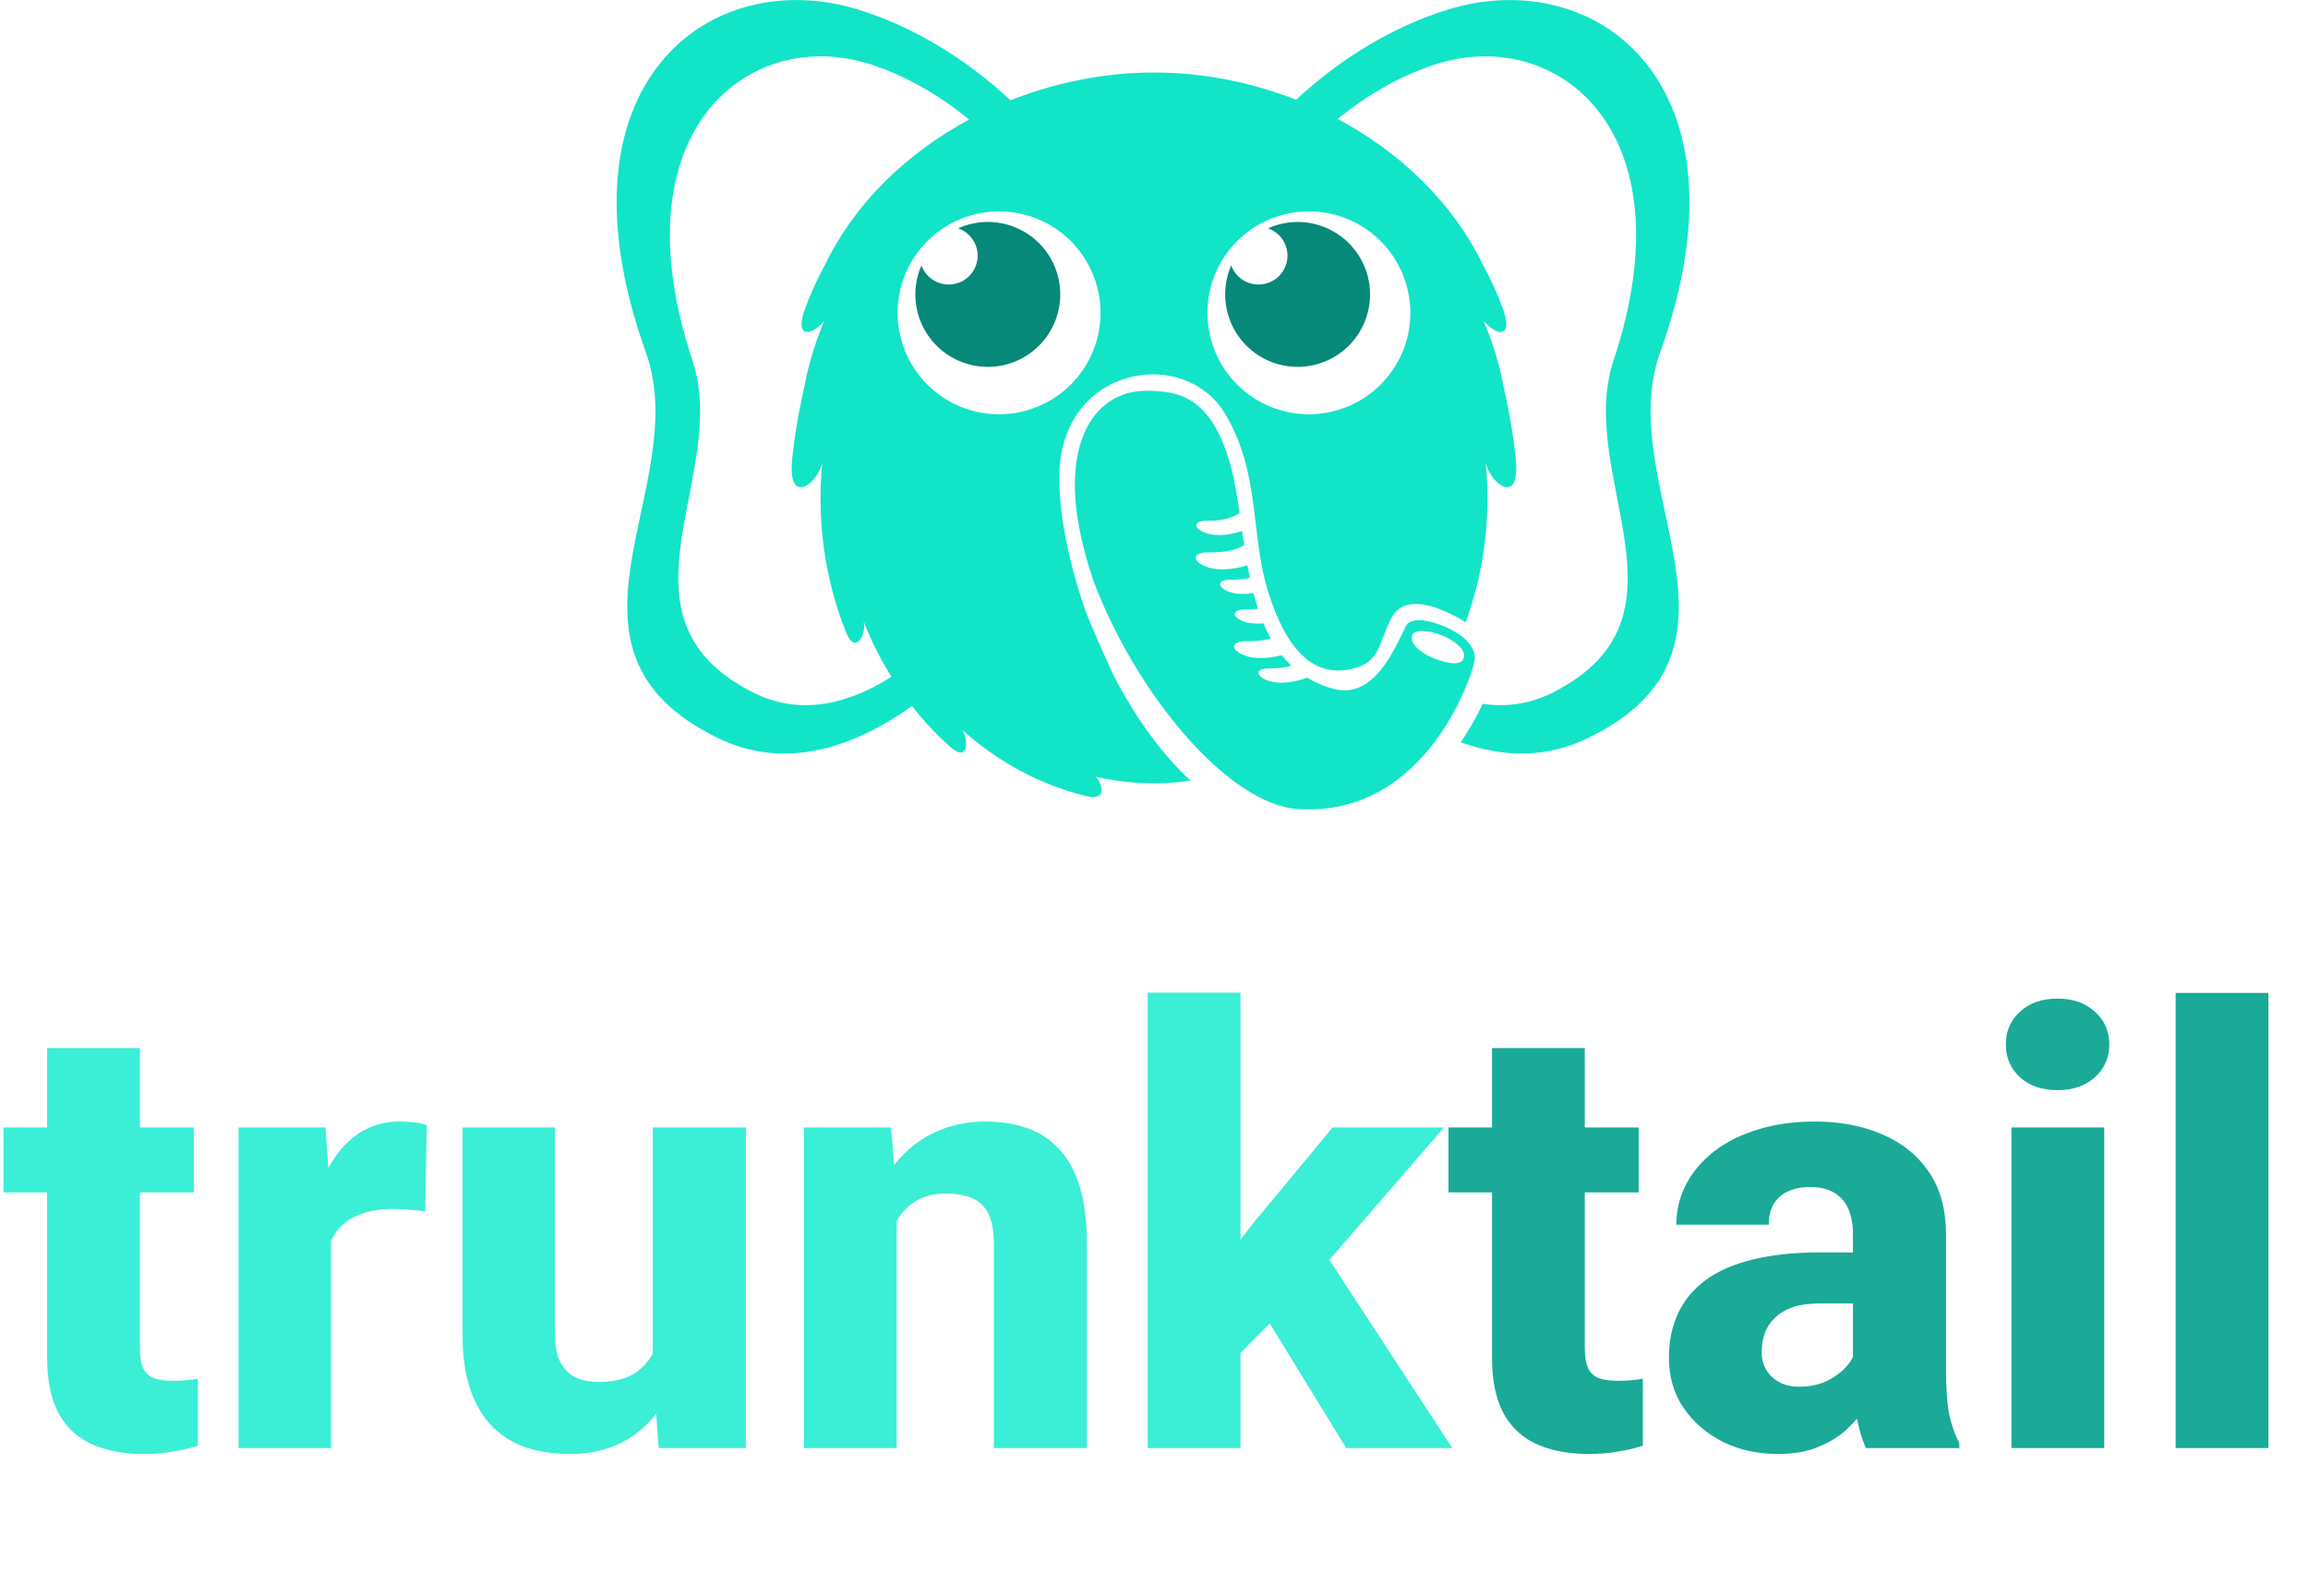
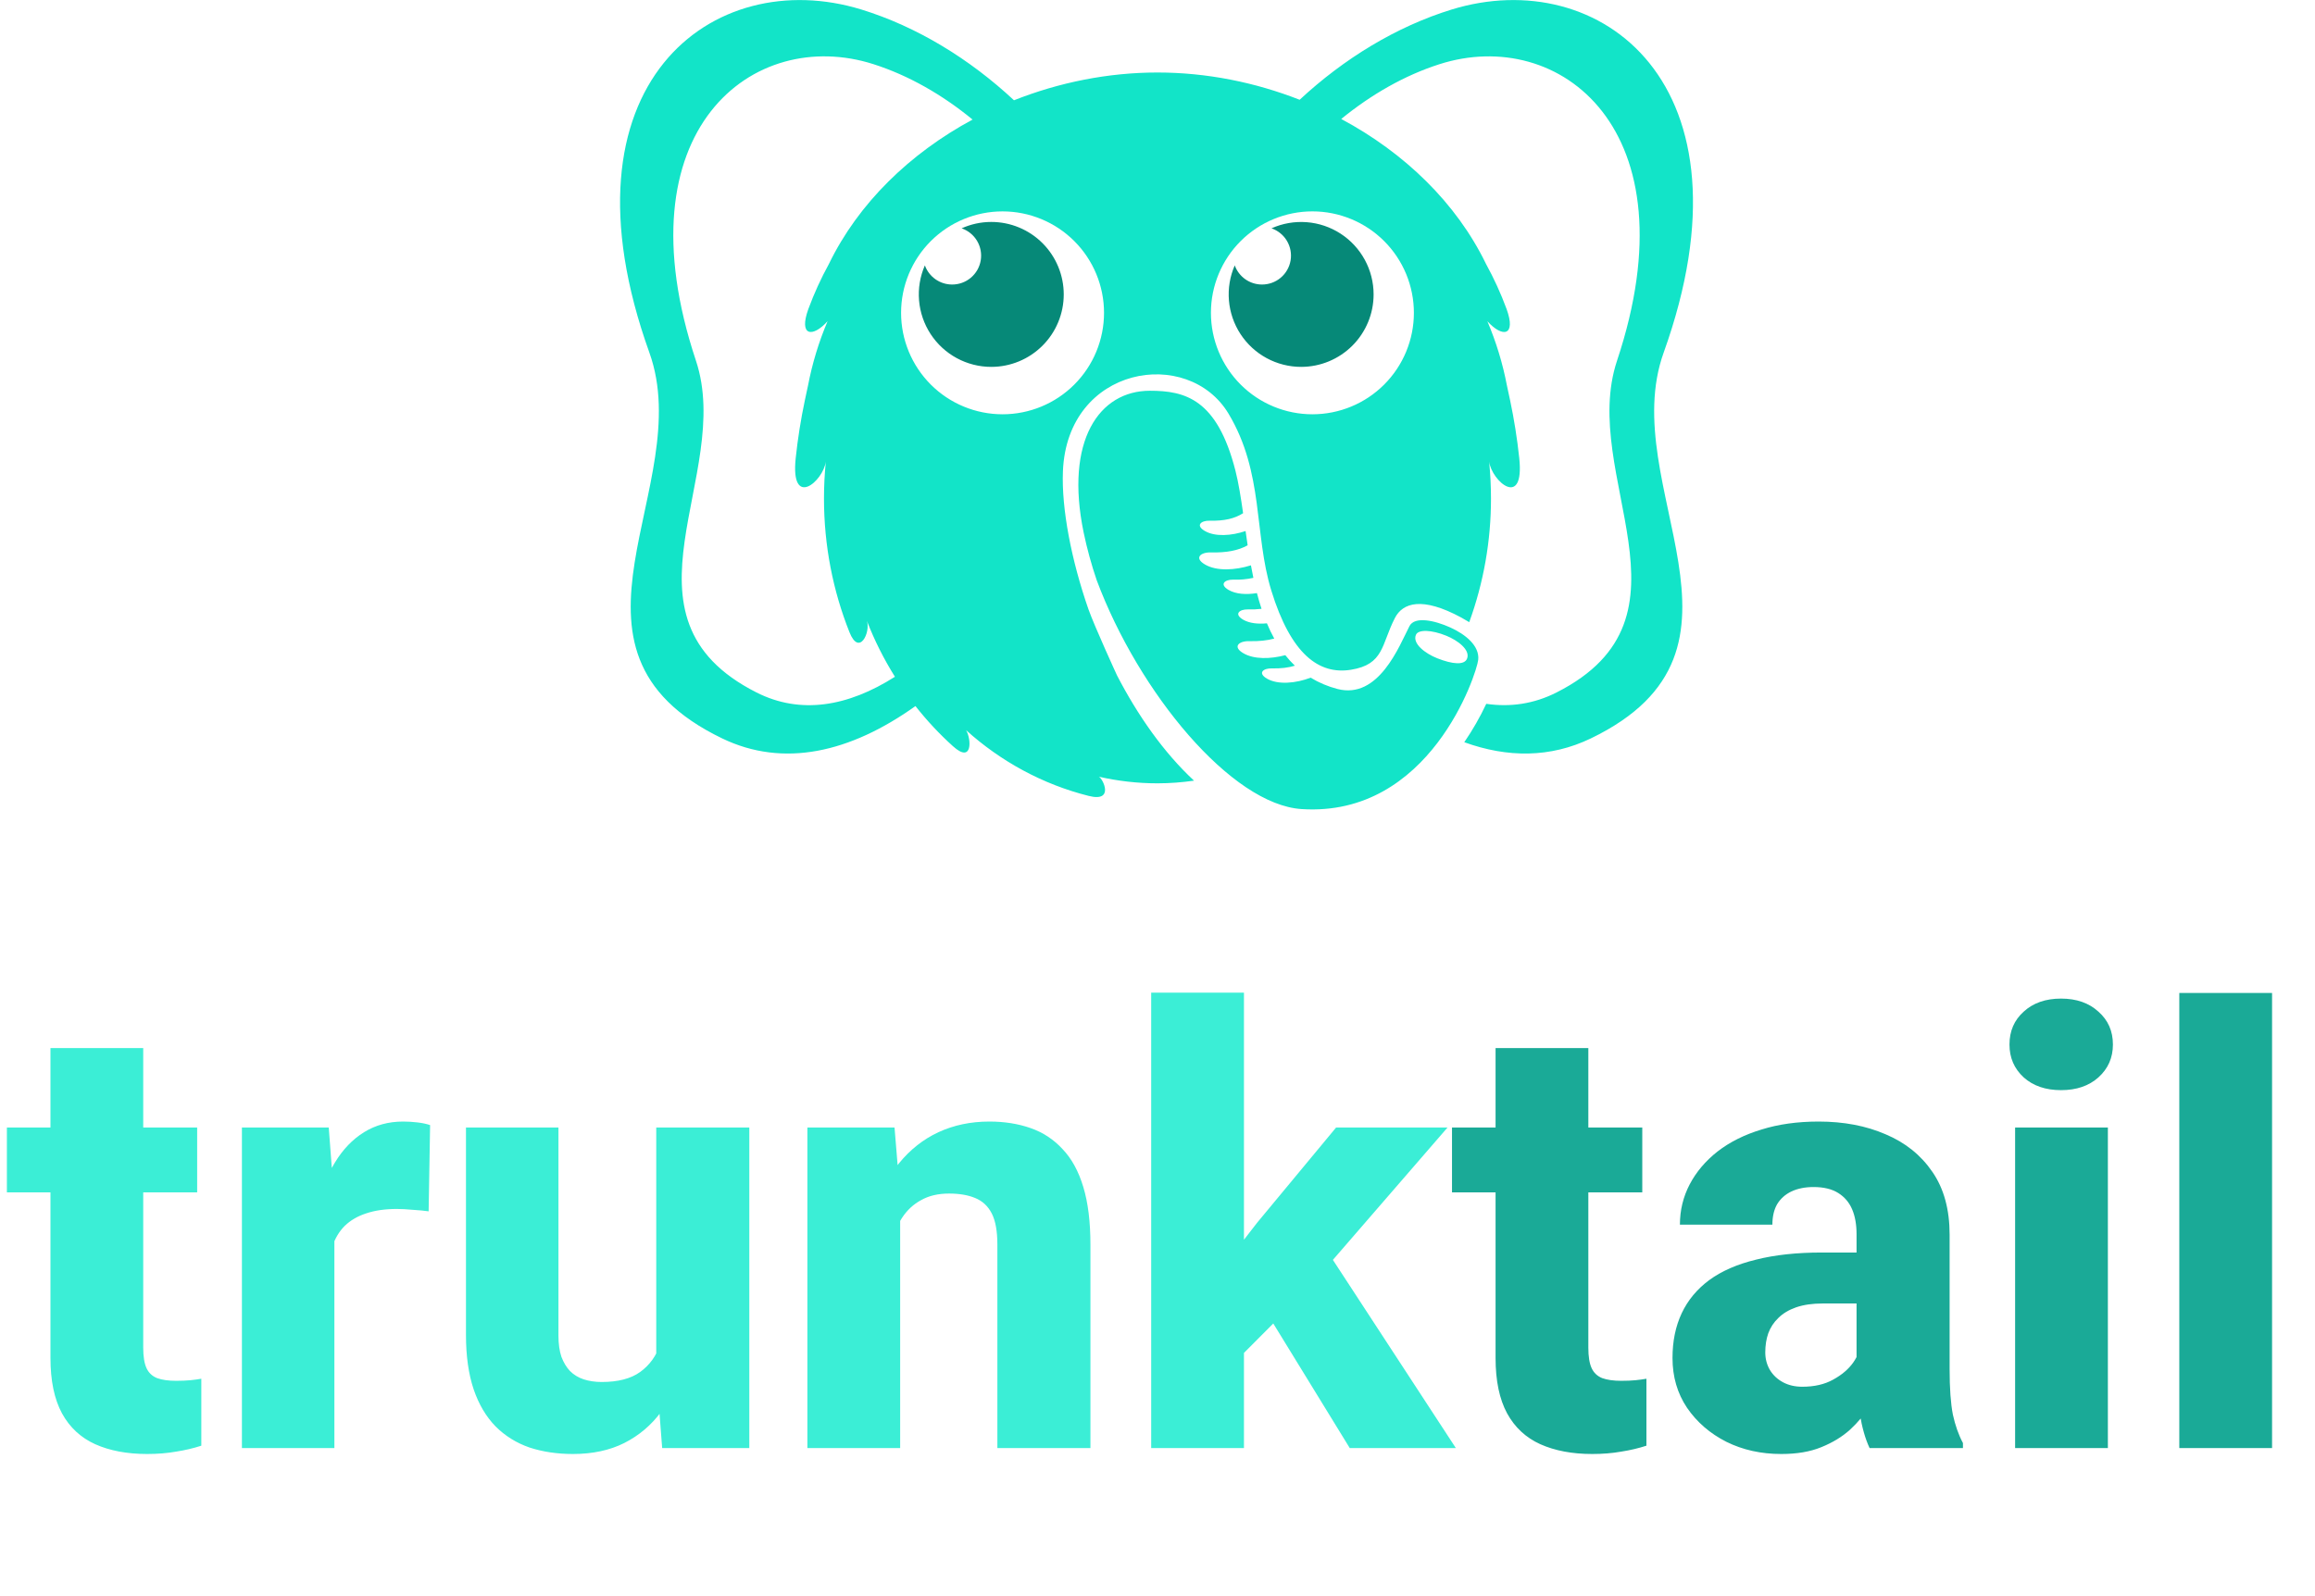
- <svg xmlns="http://www.w3.org/2000/svg" width="502" height="347" viewBox="0 0 502 347" fill="none">
+ <svg xmlns="http://www.w3.org/2000/svg" width="251" height="173" viewBox="0 0 502 347" fill="none">
  <path d="M42.152 245.262V259.377H0.773V245.262H42.152ZM10.248 227.988H30.422V293.15C30.422 295.084 30.658 296.566 31.131 297.598C31.604 298.629 32.377 299.359 33.451 299.789C34.525 300.176 35.9 300.369 37.576 300.369C38.779 300.369 39.81 300.326 40.67 300.24C41.529 300.154 42.324 300.047 43.055 299.918V314.484C41.336 315.043 39.51 315.473 37.576 315.773C35.643 316.117 33.537 316.289 31.26 316.289C26.92 316.289 23.16 315.58 19.98 314.162C16.844 312.744 14.438 310.51 12.762 307.459C11.086 304.365 10.248 300.348 10.248 295.406V227.988ZM71.994 261.504V315H51.885V245.262H70.769L71.994 261.504ZM92.812 244.746L92.49 263.502C91.631 263.373 90.514 263.266 89.139 263.18C87.764 263.051 86.582 262.986 85.594 262.986C83.016 262.986 80.781 263.309 78.891 263.953C77.043 264.555 75.496 265.457 74.25 266.66C73.047 267.863 72.144 269.367 71.543 271.172C70.941 272.934 70.641 274.975 70.641 277.295L66.838 275.426C66.838 270.828 67.289 266.617 68.191 262.793C69.094 258.969 70.404 255.66 72.123 252.867C73.842 250.031 75.947 247.84 78.439 246.293C80.932 244.746 83.768 243.973 86.947 243.973C87.978 243.973 89.031 244.037 90.106 244.166C91.18 244.295 92.082 244.488 92.812 244.746ZM141.99 298.178V245.262H162.229V315H143.279L141.99 298.178ZM144.117 283.934L149.66 283.805C149.66 288.488 149.102 292.807 147.984 296.76C146.91 300.713 145.277 304.15 143.086 307.072C140.938 309.994 138.252 312.271 135.029 313.904C131.85 315.494 128.133 316.289 123.879 316.289C120.441 316.289 117.283 315.816 114.404 314.871C111.568 313.883 109.119 312.357 107.057 310.295C104.994 308.189 103.404 305.504 102.287 302.238C101.17 298.93 100.611 294.977 100.611 290.379V245.262H120.721V290.508C120.721 292.312 120.936 293.859 121.365 295.148C121.838 296.395 122.461 297.426 123.234 298.242C124.051 299.059 125.039 299.66 126.199 300.047C127.402 300.434 128.713 300.627 130.131 300.627C133.697 300.627 136.49 299.896 138.51 298.436C140.572 296.932 142.012 294.934 142.828 292.441C143.688 289.906 144.117 287.07 144.117 283.934ZM195.035 260.15V315H174.861V245.262H193.811L195.035 260.15ZM192.393 277.682L187.365 277.811C187.365 272.568 188.01 267.863 189.299 263.695C190.588 259.527 192.414 255.982 194.777 253.061C197.184 250.096 200.041 247.84 203.35 246.293C206.701 244.746 210.396 243.973 214.436 243.973C217.701 243.973 220.688 244.445 223.395 245.391C226.102 246.336 228.422 247.861 230.355 249.967C232.332 252.029 233.836 254.779 234.867 258.217C235.898 261.611 236.414 265.801 236.414 270.785V315H216.176V270.721C216.176 267.799 215.768 265.543 214.951 263.953C214.135 262.363 212.932 261.246 211.342 260.602C209.795 259.957 207.904 259.635 205.67 259.635C203.307 259.635 201.287 260.107 199.611 261.053C197.936 261.955 196.561 263.223 195.486 264.855C194.412 266.488 193.617 268.4 193.102 270.592C192.629 272.783 192.393 275.146 192.393 277.682ZM269.801 215.936V315H249.627V215.936H269.801ZM314.08 245.262L283.723 280.324L267.674 296.438L259.617 282.838L272.637 266.016L289.846 245.262H314.08ZM292.811 315L273.152 282.967L287.59 271.688L315.885 315H292.811Z" fill="#3BEED6" />
  <path d="M356.426 245.262V259.377H315.047V245.262H356.426ZM324.521 227.988H344.695V293.15C344.695 295.084 344.932 296.566 345.404 297.598C345.877 298.629 346.65 299.359 347.725 299.789C348.799 300.176 350.174 300.369 351.85 300.369C353.053 300.369 354.084 300.326 354.943 300.24C355.803 300.154 356.598 300.047 357.328 299.918V314.484C355.609 315.043 353.783 315.473 351.85 315.773C349.916 316.117 347.811 316.289 345.533 316.289C341.193 316.289 337.434 315.58 334.254 314.162C331.117 312.744 328.711 310.51 327.035 307.459C325.359 304.365 324.521 300.348 324.521 295.406V227.988ZM403.025 298.371V268.465C403.025 266.359 402.703 264.555 402.059 263.051C401.414 261.547 400.404 260.365 399.029 259.506C397.654 258.646 395.871 258.217 393.68 258.217C391.832 258.217 390.221 258.539 388.846 259.184C387.514 259.828 386.482 260.752 385.752 261.955C385.064 263.158 384.721 264.641 384.721 266.402H364.611C364.611 263.266 365.32 260.344 366.738 257.637C368.156 254.93 370.176 252.545 372.797 250.482C375.461 248.42 378.641 246.83 382.336 245.713C386.031 244.553 390.178 243.973 394.775 243.973C400.232 243.973 405.088 244.896 409.342 246.744C413.639 248.549 417.033 251.277 419.525 254.93C422.018 258.539 423.264 263.094 423.264 268.594V297.791C423.264 302.002 423.5 305.311 423.973 307.717C424.488 310.08 425.219 312.143 426.164 313.904V315H405.861C404.916 312.98 404.207 310.488 403.734 307.523C403.262 304.516 403.025 301.465 403.025 298.371ZM405.539 272.461L405.668 283.547H395.678C393.443 283.547 391.51 283.826 389.877 284.385C388.287 284.943 386.998 285.717 386.01 286.705C385.021 287.65 384.291 288.768 383.818 290.057C383.389 291.303 383.174 292.678 383.174 294.182C383.174 295.6 383.518 296.889 384.205 298.049C384.893 299.166 385.838 300.047 387.041 300.691C388.244 301.336 389.641 301.658 391.23 301.658C393.852 301.658 396.086 301.143 397.934 300.111C399.824 299.08 401.285 297.834 402.316 296.373C403.348 294.869 403.863 293.473 403.863 292.184L408.697 300.562C407.924 302.281 406.979 304.064 405.861 305.912C404.744 307.717 403.326 309.414 401.607 311.004C399.889 312.551 397.805 313.818 395.355 314.807C392.949 315.795 390.049 316.289 386.654 316.289C382.271 316.289 378.297 315.408 374.73 313.646C371.164 311.842 368.307 309.371 366.158 306.234C364.053 303.098 363 299.488 363 295.406C363 291.754 363.666 288.51 364.998 285.674C366.33 282.838 368.328 280.432 370.992 278.455C373.699 276.479 377.094 274.996 381.176 274.008C385.258 272.977 390.027 272.461 395.484 272.461H405.539ZM457.682 245.262V315H437.508V245.262H457.682ZM436.283 227.215C436.283 224.293 437.314 221.908 439.377 220.061C441.439 218.17 444.146 217.225 447.498 217.225C450.85 217.225 453.557 218.17 455.619 220.061C457.725 221.908 458.777 224.293 458.777 227.215C458.777 230.094 457.725 232.479 455.619 234.369C453.557 236.217 450.85 237.141 447.498 237.141C444.146 237.141 441.439 236.217 439.377 234.369C437.314 232.479 436.283 230.094 436.283 227.215ZM493.389 216V315H473.215V216H493.389Z" fill="#1AAA97" />
  <path d="M214.849 48.28C212.55 48.28 210.372 48.783 208.404 49.667C209.813 50.152 211.004 51.121 211.764 52.403C212.524 53.685 212.804 55.195 212.554 56.664C212.304 58.133 211.54 59.465 210.399 60.423C209.257 61.381 207.812 61.902 206.322 61.893C205.028 61.891 203.767 61.49 202.709 60.745C201.652 60 200.849 58.947 200.411 57.73C199.362 60.128 198.927 62.75 199.145 65.359C199.364 67.968 200.228 70.481 201.661 72.672C203.094 74.864 205.05 76.663 207.352 77.909C209.655 79.155 212.231 79.808 214.849 79.808C216.919 79.808 218.969 79.4 220.881 78.607C222.794 77.815 224.531 76.653 225.995 75.189C227.458 73.725 228.619 71.988 229.411 70.075C230.203 68.162 230.61 66.113 230.61 64.043C230.61 61.973 230.203 59.923 229.411 58.01C228.62 56.098 227.459 54.36 225.995 52.896C224.532 51.432 222.794 50.271 220.881 49.479C218.969 48.687 216.919 48.279 214.849 48.28ZM275.791 49.667C277.2 50.152 278.391 51.121 279.151 52.403C279.911 53.685 280.191 55.195 279.941 56.664C279.691 58.133 278.927 59.465 277.785 60.423C276.644 61.381 275.199 61.902 273.709 61.893C272.415 61.891 271.153 61.49 270.096 60.745C269.038 59.999 268.237 58.945 267.8 57.727C266.752 60.126 266.317 62.748 266.535 65.357C266.753 67.966 267.618 70.479 269.051 72.671C270.483 74.862 272.439 76.662 274.742 77.908C277.044 79.154 279.621 79.807 282.239 79.808C286.419 79.807 290.427 78.145 293.382 75.189C296.337 72.232 297.997 68.223 297.996 64.043C297.996 61.413 297.338 58.825 296.081 56.515C294.824 54.205 293.01 52.246 290.802 50.817C288.595 49.388 286.065 48.534 283.443 48.333C280.821 48.132 278.19 48.591 275.791 49.667Z" fill="#068978" />
  <path d="M361.073 76.714C382.083 18.184 347.169 -7.844 314.966 2.073C302.957 5.77 291.539 12.755 281.913 21.702C272.217 17.904 261.691 15.772 250.996 15.772C240.198 15.772 229.569 17.942 219.789 21.813C210.14 12.812 198.667 5.786 186.609 2.073C154.407 -7.844 119.492 18.184 140.5 76.714C150.946 105.813 116.244 141.29 156.317 160.621C169.698 167.076 184.193 163.698 198.362 153.592C200.823 156.727 203.548 159.644 206.507 162.314C210.832 166.239 210.526 160.748 209.377 158.84C216.922 165.632 226.004 170.607 236.009 173.127C241.712 174.584 239.117 169.345 238.246 168.959C242.353 169.894 246.62 170.397 250.996 170.397C253.695 170.397 256.345 170.187 258.945 169.819C252.363 163.711 246.703 155.625 242.192 146.911C242.192 146.911 237.333 136.343 235.972 132.504L237.798 126.269C246.965 150.748 267.081 175.002 282.336 176C310.266 177.828 320.424 146.548 320.748 143.528C321.069 140.505 318.018 138.003 314.658 136.486C311.298 134.97 306.924 133.992 305.791 136.209C303.577 140.528 299.084 152.21 290.119 149.869C288.071 149.337 286.113 148.51 284.303 147.414C281.148 148.633 277.192 149.032 274.789 147.614C272.717 146.393 274.013 145.348 275.852 145.397C277.869 145.444 279.484 145.234 280.873 144.808C280.126 144.098 279.431 143.334 278.794 142.522C275.538 143.377 271.991 143.46 269.666 142.094C267.223 140.655 268.75 139.421 270.915 139.473C273.085 139.527 274.853 139.32 276.393 138.913C275.801 137.837 275.267 136.729 274.796 135.594C272.86 135.776 270.98 135.594 269.616 134.793C267.542 133.572 268.839 132.522 270.674 132.566C271.659 132.598 272.646 132.556 273.625 132.439C273.255 131.309 272.921 130.168 272.624 129.017C270.34 129.393 268.04 129.261 266.438 128.317C264.366 127.091 265.66 126.046 267.498 126.09C268.959 126.147 270.421 126.016 271.849 125.698C271.66 124.794 271.483 123.888 271.317 122.979C267.846 124.06 263.85 124.283 261.32 122.792C258.878 121.353 260.402 120.117 262.57 120.168C266.046 120.254 268.566 119.751 270.604 118.621C270.446 117.578 270.301 116.544 270.156 115.515C267.12 116.549 263.516 116.819 261.271 115.489C259.197 114.273 260.493 113.225 262.331 113.27C265.564 113.345 267.802 112.8 269.616 111.636C269.134 108.248 268.639 105.08 267.942 102.355C263.965 86.778 256.985 85 249.342 85C238.313 85 230.805 95.845 234.938 115.839C235.677 119.371 236.632 122.854 237.798 126.269L235.972 132.504C232.275 121.869 230.103 110.651 230.432 102.515C231.36 79.532 257.657 75.311 266.453 89.996C274.174 102.886 271.952 116.129 275.751 128.462C280.028 142.358 286.123 146.794 293.03 145.7C300.308 144.544 299.659 140.199 302.625 134.438C304.329 131.13 308.508 129.714 317.045 134.327C317.675 134.669 318.248 135.003 318.795 135.34C321.931 126.72 323.531 117.617 323.524 108.445C323.524 105.72 323.387 103.037 323.117 100.392C323.706 104.755 330.843 110.796 329.674 99.658C329.224 95.431 328.559 91.229 327.68 87.069C327.519 86.273 327.364 85.581 327.232 84.99C327.149 84.616 327.079 84.253 326.993 83.877C326.076 79.07 324.648 74.375 322.734 69.872C326.039 73.533 329.059 73.105 326.91 67.202C325.664 63.828 324.168 60.553 322.435 57.402C316.016 44.159 304.699 33.228 290.959 25.881C297.476 20.556 304.736 16.392 312.311 13.968C338.416 5.599 367.689 28.175 350.936 78.461C342.608 103.459 370.222 134.213 337.776 150.634C332.845 153.133 327.716 153.862 322.498 153.105C321.131 156.012 319.533 158.805 317.717 161.456C327.102 164.854 336.415 164.883 345.245 160.626C385.332 141.29 350.627 105.813 361.073 76.714ZM307.206 138.081C307.725 136.886 310.6 136.992 313.805 138.291C316.345 139.323 318.985 141.345 318.349 143.199C317.813 144.77 315.14 144.497 311.85 143.199C309.177 142.141 306.379 139.984 307.206 138.081ZM163.789 150.631C131.338 134.21 158.951 103.457 150.624 78.459C133.873 28.173 163.149 5.596 189.251 13.965C196.894 16.413 204.221 20.621 210.783 26.011C197.151 33.355 185.933 44.236 179.55 57.399C177.82 60.551 176.325 63.827 175.077 67.199C172.928 73.103 175.949 73.53 179.254 69.87C177.341 74.373 175.914 79.068 174.997 83.875C174.909 84.258 174.836 84.632 174.751 85.013C174.621 85.591 174.468 86.265 174.318 87.035C173.434 91.204 172.767 95.415 172.319 99.653C171.147 110.791 178.29 104.75 178.876 100.387C178.604 103.063 178.468 105.75 178.469 108.44C178.469 118.74 180.442 128.558 184.006 137.51C186.14 142.887 188.634 137.516 187.807 135.078C189.451 139.308 191.491 143.372 193.9 147.217C183.659 153.727 173.351 155.474 163.789 150.631ZM217.303 90.12C211.45 90.12 205.837 87.795 201.698 83.657C197.56 79.518 195.235 73.905 195.235 68.052C195.235 62.199 197.56 56.586 201.698 52.447C205.837 48.309 211.45 45.984 217.303 45.984C223.156 45.984 228.769 48.309 232.908 52.447C237.046 56.586 239.371 62.199 239.371 68.052C239.371 73.905 237.046 79.518 232.908 83.657C228.769 87.795 223.156 90.12 217.303 90.12ZM306.758 68.052C306.758 73.905 304.432 79.519 300.293 83.657C296.154 87.796 290.54 90.121 284.687 90.12C278.834 90.12 273.221 87.794 269.082 83.655C264.944 79.516 262.619 73.903 262.619 68.049C262.619 62.196 264.945 56.583 269.084 52.444C271.133 50.395 273.566 48.77 276.244 47.661C278.922 46.552 281.792 45.981 284.69 45.981C287.588 45.981 290.458 46.553 293.135 47.662C295.813 48.771 298.246 50.397 300.295 52.446C302.344 54.496 303.97 56.929 305.079 59.606C306.187 62.284 306.758 65.154 306.758 68.052Z" fill="#12E4C8" />
</svg>
